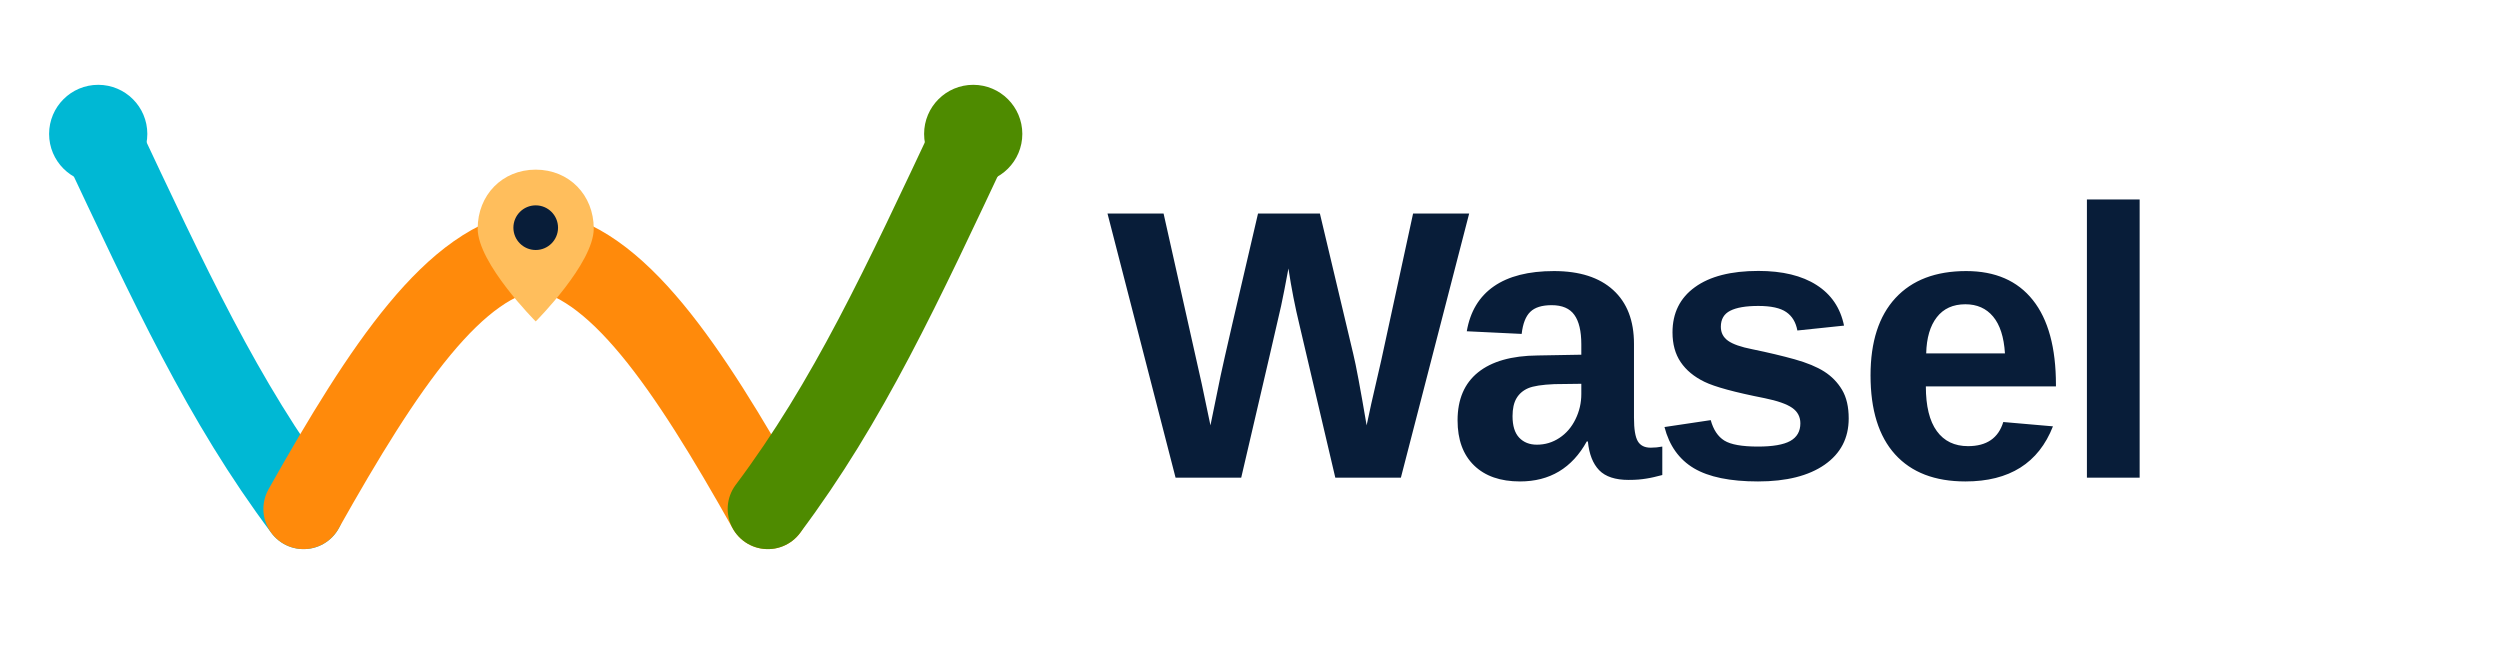
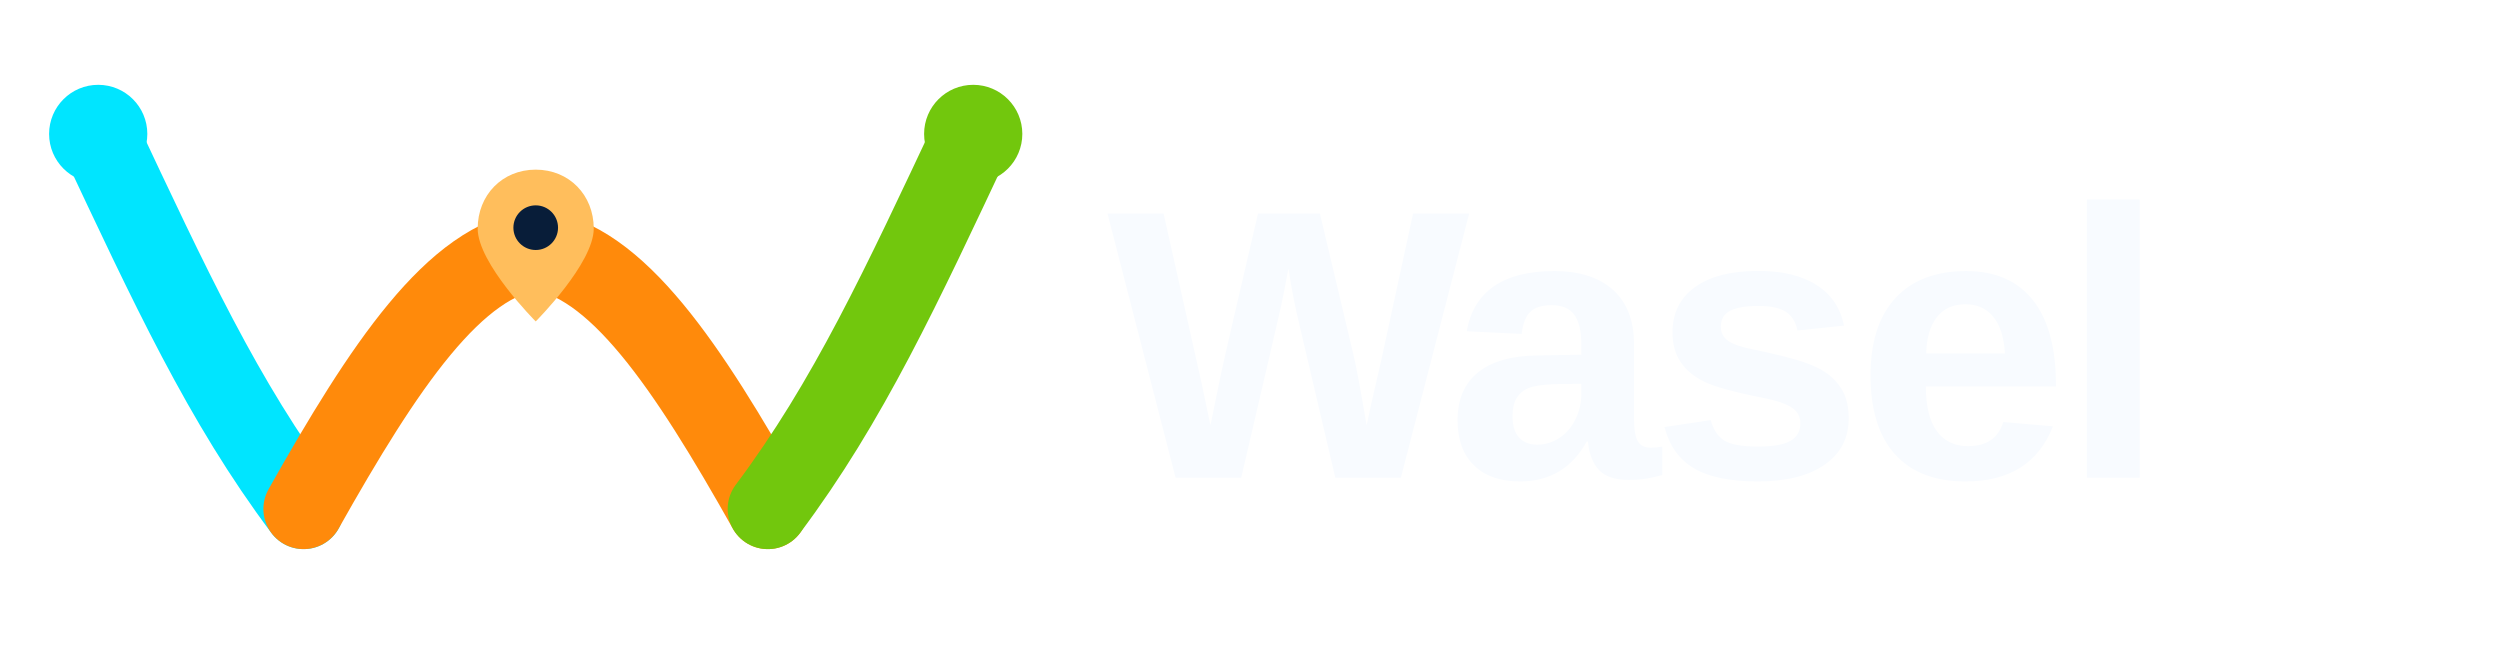
<svg xmlns="http://www.w3.org/2000/svg" viewBox="0 0 560 150" role="img" aria-label="Wasel">
-   <g>
-     <path d="M22,30 C38,64 50,90 68,114" fill="none" stroke="#00B8D4" stroke-width="18" stroke-linecap="round" />
-     <path d="M68,114 C86,82 102,58 120,56 C138,58 154,82 172,114" fill="none" stroke="#FF8A0B" stroke-width="18" stroke-linecap="round" />
-     <path d="M172,114 C190,90 202,64 218,30" fill="none" stroke="#4E8B00" stroke-width="18" stroke-linecap="round" />
-     <circle cx="22" cy="30" r="11" fill="#00B8D4" />
-     <circle cx="218" cy="30" r="11" fill="#4E8B00" />
-     <path d="M120,38 C127.5,38 133,43.7 133,51.2 C133,59 120,72 120,72 C120,72 107,59 107,51.2 C107,43.7 112.5,38 120,38 Z" fill="#FFBE5C" />
-     <circle cx="120" cy="51" r="5" fill="#081D39" />
-   </g>
-   <text x="248" y="107" font-family="Plus Jakarta Sans, 'Segoe UI', Arial, sans-serif" font-weight="800" font-size="86" letter-spacing="-2" fill="#081D39">Wasel</text>
+   <path d="M22,30 C38,64 50,90 68,114" fill="none" stroke="#00E5FF" stroke-width="18" stroke-linecap="round" />
+   <path d="M68,114 C86,82 102,58 120,56 C138,58 154,82 172,114" fill="none" stroke="#FF8A0B" stroke-width="18" stroke-linecap="round" />
+   <path d="M172,114 C190,90 202,64 218,30" fill="none" stroke="#72C70D" stroke-width="18" stroke-linecap="round" />
+   <circle cx="22" cy="30" r="11" fill="#00E5FF" />
+   <circle cx="218" cy="30" r="11" fill="#72C70D" />
+   <path d="M120,38 C127.5,38 133,43.7 133,51.2 C133,59 120,72 120,72 C120,72 107,59 107,51.2 C107,43.7 112.5,38 120,38 Z" fill="#FFBE5C" />
+   <circle cx="120" cy="51" r="5" fill="#081D39" />
+   <text x="248" y="107" font-family="Plus Jakarta Sans, 'Segoe UI', Arial, sans-serif" font-weight="800" font-size="86" letter-spacing="-2" fill="#F8FBFF">Wasel</text>
</svg>
